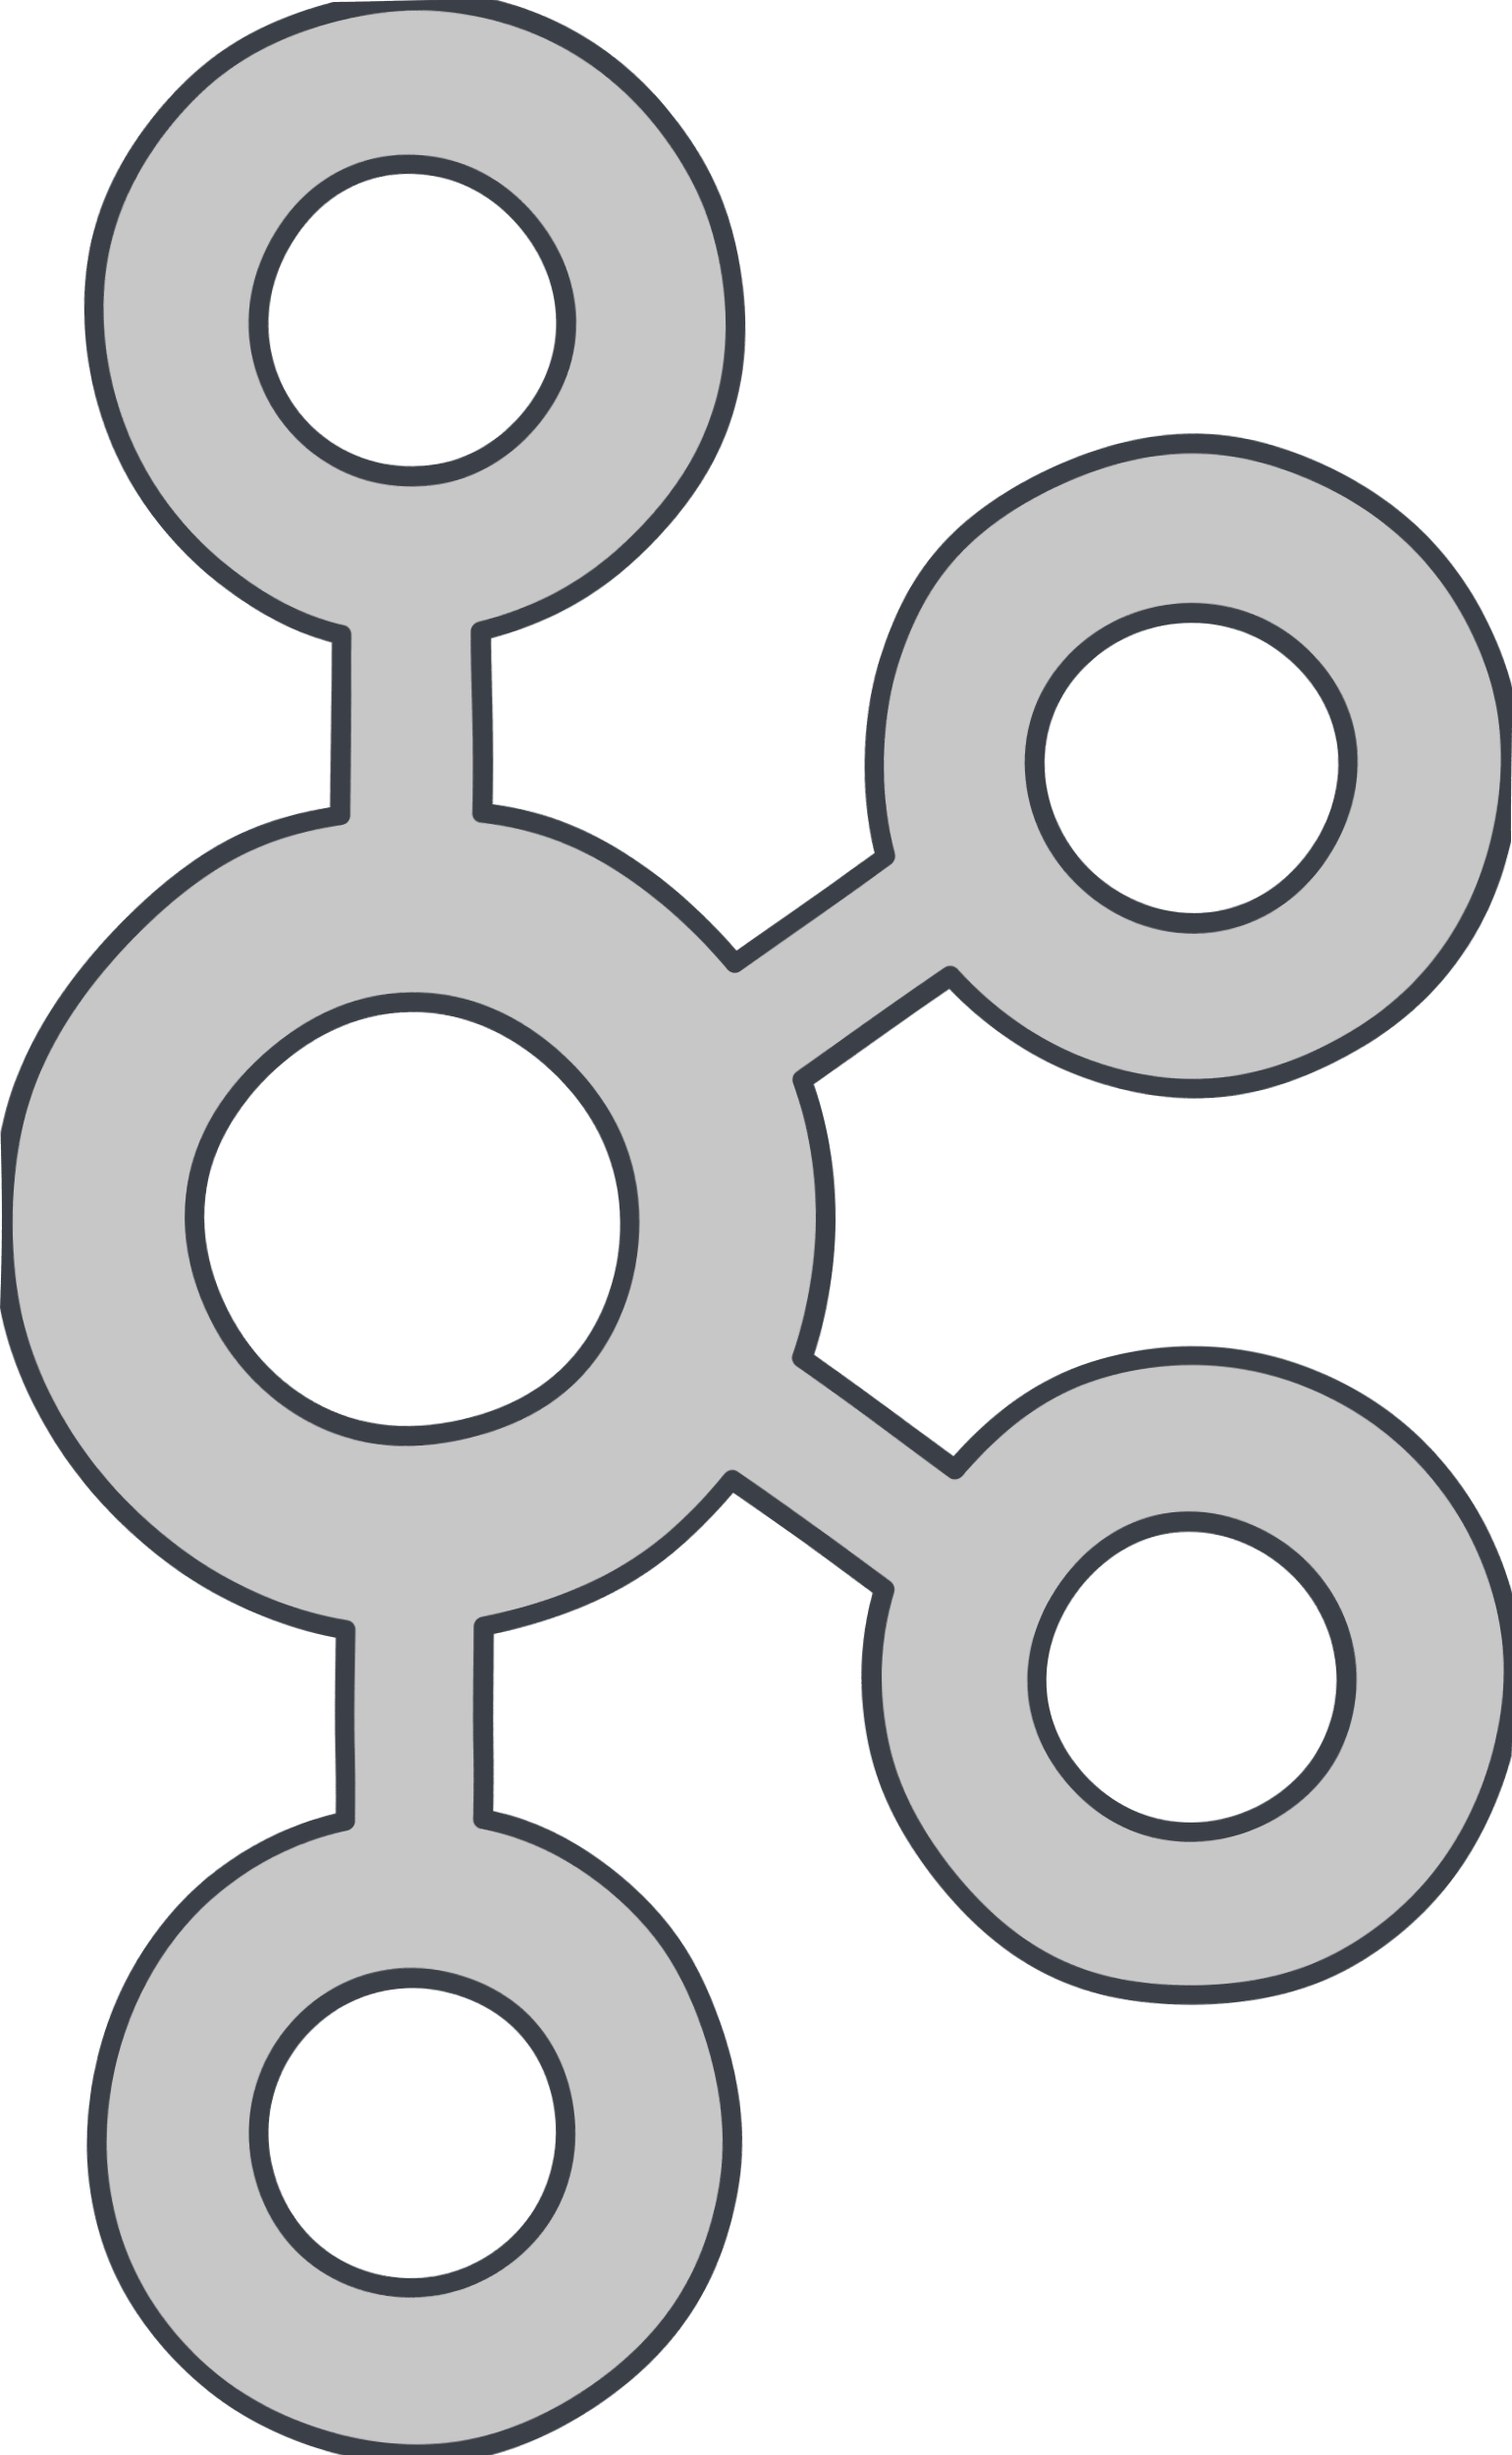
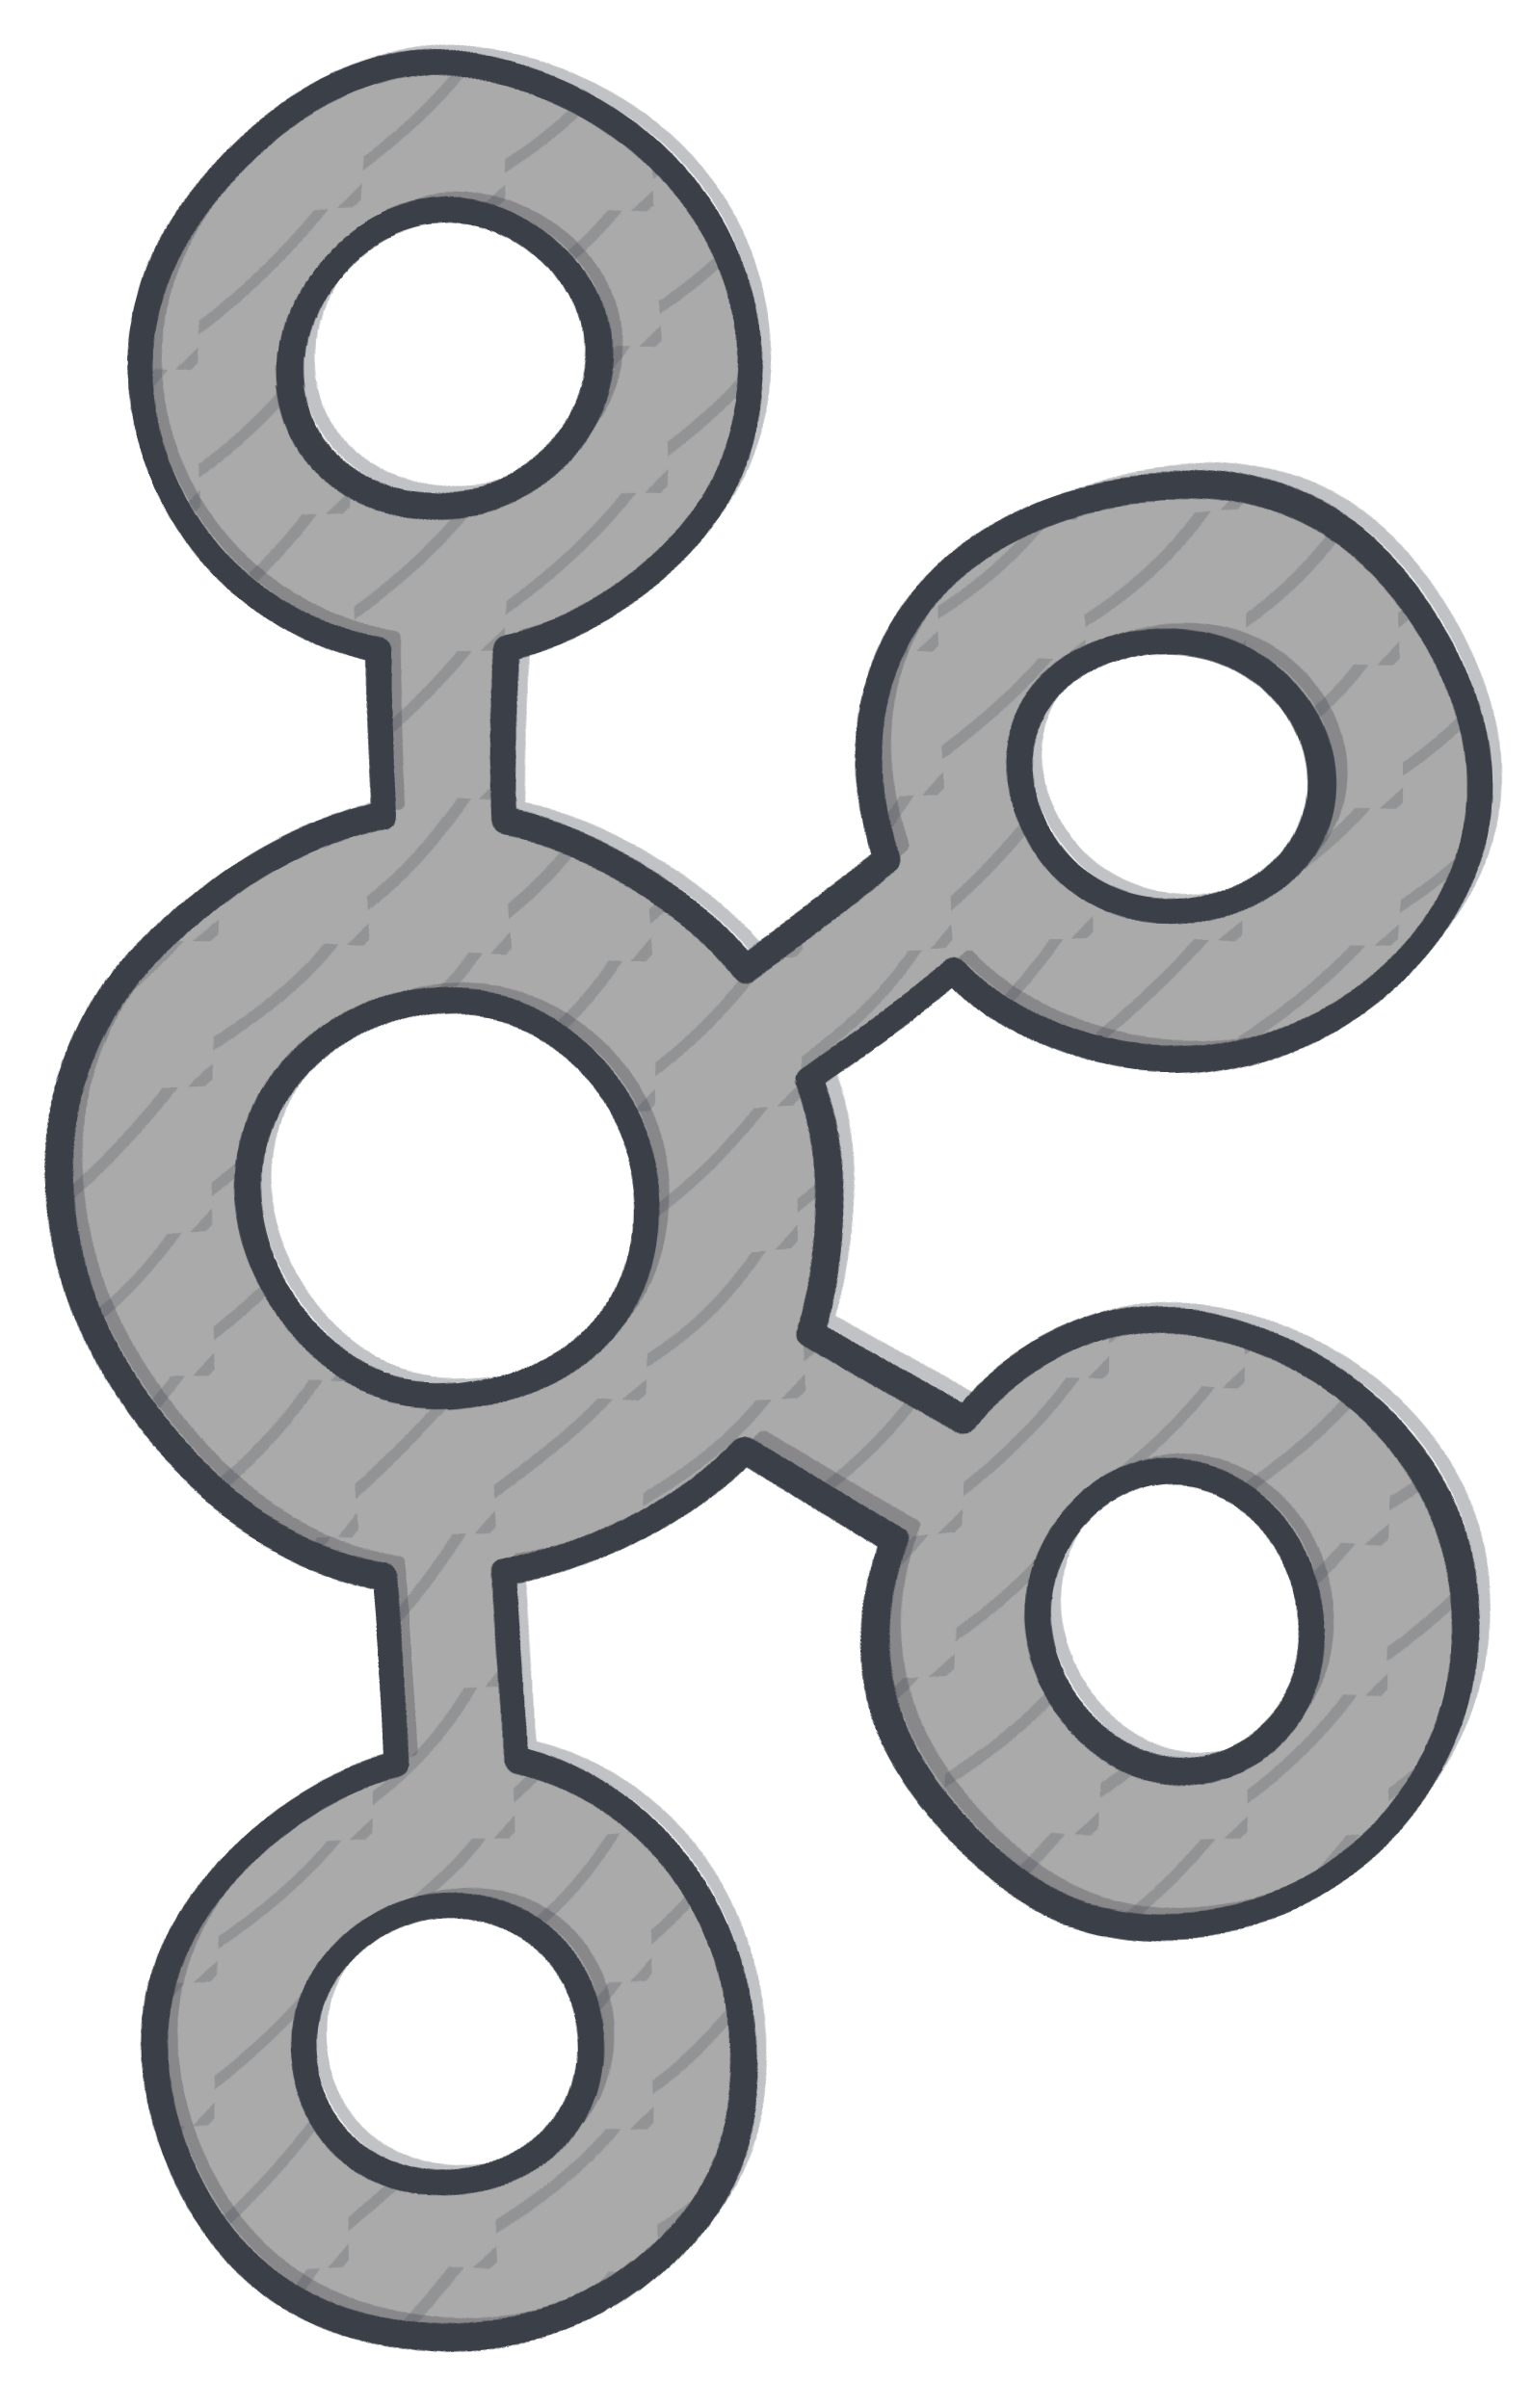
- <svg xmlns="http://www.w3.org/2000/svg" width="154" height="250" viewBox="0 0 256 416" preserveAspectRatio="xMidYMid">
+ <svg xmlns="http://www.w3.org/2000/svg" viewBox="-11.52 -11.52 279.04 439.04" preserveAspectRatio="xMidYMid">
  <defs>
+     <pattern id="pencil-hatch" patternUnits="userSpaceOnUse" width="26.88" height="26.88">
+       <path d="M-5.376 22.848Q12.096 11.558 22.848 -4.032M20.16 30.912L30.912 20.16" fill="none" stroke="#3b4048" stroke-width="2.048" stroke-linecap="round" />
+     </pattern>
    <filter id="pencil" x="-5%" y="-5%" width="110%" height="110%">
-       <feTurbulence type="fractalNoise" baseFrequency="0.027" numOctaves="1" seed="12" result="grain" />
-       <feDisplacementMap in="SourceGraphic" in2="grain" scale="2.56" xChannelSelector="R" yChannelSelector="G" />
+       <feTurbulence type="fractalNoise" baseFrequency="0.014" numOctaves="1" seed="12" result="grain" />
+       <feDisplacementMap in="SourceGraphic" in2="grain" scale="11.52" xChannelSelector="R" yChannelSelector="G" />
    </filter>
  </defs>
  <g filter="url(#pencil)">
-     <path d="M201.816 230.216c-16.186 0-30.697 7.171-40.634 18.461l-25.463-18.026c2.703-7.442 4.255-15.433 4.255-23.797 0-8.219-1.498-16.076-4.112-23.408l25.406-17.835c9.936 11.233 24.409 18.365 40.548 18.365 29.875 0 54.184-24.305 54.184-54.184 0-29.879-24.309-54.184-54.184-54.184-29.875 0-54.184 24.305-54.184 54.184 0 5.348.808 10.505 2.258 15.389l-25.423 17.844c-10.62-13.175-25.911-22.374-43.333-25.182v-30.64c24.544-5.155 43.037-26.962 43.037-53.019C124.171 24.305 99.862 0 69.987 0 40.112 0 15.803 24.305 15.803 54.184c0 25.708 18.014 47.246 42.067 52.769v31.038C25.044 143.753 0 172.401 0 206.854c0 34.621 25.292 63.374 58.355 68.94v32.774c-24.299 5.341-42.552 27.011-42.552 52.894 0 29.879 24.309 54.184 54.184 54.184 29.875 0 54.184-24.305 54.184-54.184 0-25.883-18.253-47.553-42.552-52.894v-32.775a69.965 69.965 0 0 0 42.6-24.776l25.633 18.143c-1.423 4.84-2.22 9.946-2.22 15.24 0 29.879 24.309 54.184 54.184 54.184 29.875 0 54.184-24.305 54.184-54.184 0-29.879-24.309-54.184-54.184-54.184zm0-126.695c14.487 0 26.27 11.788 26.27 26.271s-11.783 26.27-26.27 26.27-26.27-11.787-26.27-26.27c0-14.483 11.783-26.271 26.27-26.271zm-158.1-49.337c0-14.483 11.784-26.27 26.271-26.27s26.27 11.787 26.27 26.27c0 14.483-11.783 26.27-26.27 26.27s-26.271-11.787-26.271-26.27zm52.541 307.278c0 14.483-11.783 26.27-26.27 26.27s-26.271-11.787-26.271-26.27c0-14.483 11.784-26.27 26.271-26.27s26.27 11.787 26.27 26.27zm-26.272-117.97c-20.205 0-36.642-16.434-36.642-36.638 0-20.205 16.437-36.642 36.642-36.642 20.204 0 36.641 16.437 36.641 36.642 0 20.204-16.437 36.638-36.641 36.638zm131.831 67.179c-14.487 0-26.27-11.788-26.27-26.271s11.783-26.27 26.27-26.27 26.27 11.787 26.27 26.27c0 14.483-11.783 26.271-26.27 26.271z" style="" fill="#c8c7c7" stroke="#3b4048" stroke-width="3.328" stroke-linejoin="round" stroke-linecap="round" />
+     <path d="M201.816 230.216c-16.186 0-30.697 7.171-40.634 18.461l-25.463-18.026c2.703-7.442 4.255-15.433 4.255-23.797 0-8.219-1.498-16.076-4.112-23.408l25.406-17.835c9.936 11.233 24.409 18.365 40.548 18.365 29.875 0 54.184-24.305 54.184-54.184 0-29.879-24.309-54.184-54.184-54.184-29.875 0-54.184 24.305-54.184 54.184 0 5.348.808 10.505 2.258 15.389l-25.423 17.844c-10.62-13.175-25.911-22.374-43.333-25.182v-30.64c24.544-5.155 43.037-26.962 43.037-53.019C124.171 24.305 99.862 0 69.987 0 40.112 0 15.803 24.305 15.803 54.184c0 25.708 18.014 47.246 42.067 52.769v31.038C25.044 143.753 0 172.401 0 206.854c0 34.621 25.292 63.374 58.355 68.94v32.774c-24.299 5.341-42.552 27.011-42.552 52.894 0 29.879 24.309 54.184 54.184 54.184 29.875 0 54.184-24.305 54.184-54.184 0-25.883-18.253-47.553-42.552-52.894v-32.775a69.965 69.965 0 0 0 42.6-24.776l25.633 18.143c-1.423 4.84-2.22 9.946-2.22 15.24 0 29.879 24.309 54.184 54.184 54.184 29.875 0 54.184-24.305 54.184-54.184 0-29.879-24.309-54.184-54.184-54.184zm0-126.695c14.487 0 26.27 11.788 26.27 26.271s-11.783 26.27-26.27 26.27-26.27-11.787-26.27-26.27c0-14.483 11.783-26.271 26.27-26.271zm-158.1-49.337c0-14.483 11.784-26.27 26.271-26.27s26.27 11.787 26.27 26.27c0 14.483-11.783 26.27-26.27 26.27s-26.271-11.787-26.271-26.27zm52.541 307.278c0 14.483-11.783 26.27-26.27 26.27s-26.271-11.787-26.271-26.27c0-14.483 11.784-26.27 26.271-26.27s26.27 11.787 26.27 26.27zm-26.272-117.97c-20.205 0-36.642-16.434-36.642-36.638 0-20.205 16.437-36.642 36.642-36.642 20.204 0 36.641 16.437 36.641 36.642 0 20.204-16.437 36.638-36.641 36.638zm131.831 67.179c-14.487 0-26.27-11.788-26.27-26.271s11.783-26.27 26.27-26.27 26.27 11.787 26.27 26.27c0 14.483-11.783 26.271-26.27 26.271z" style="" fill="#abaaaa" stroke="#3b4048" stroke-width="4.864" stroke-linejoin="round" stroke-linecap="round" />
+     <path d="M201.816 230.216c-16.186 0-30.697 7.171-40.634 18.461l-25.463-18.026c2.703-7.442 4.255-15.433 4.255-23.797 0-8.219-1.498-16.076-4.112-23.408l25.406-17.835c9.936 11.233 24.409 18.365 40.548 18.365 29.875 0 54.184-24.305 54.184-54.184 0-29.879-24.309-54.184-54.184-54.184-29.875 0-54.184 24.305-54.184 54.184 0 5.348.808 10.505 2.258 15.389l-25.423 17.844c-10.62-13.175-25.911-22.374-43.333-25.182v-30.64c24.544-5.155 43.037-26.962 43.037-53.019C124.171 24.305 99.862 0 69.987 0 40.112 0 15.803 24.305 15.803 54.184c0 25.708 18.014 47.246 42.067 52.769v31.038C25.044 143.753 0 172.401 0 206.854c0 34.621 25.292 63.374 58.355 68.94v32.774c-24.299 5.341-42.552 27.011-42.552 52.894 0 29.879 24.309 54.184 54.184 54.184 29.875 0 54.184-24.305 54.184-54.184 0-25.883-18.253-47.553-42.552-52.894v-32.775a69.965 69.965 0 0 0 42.6-24.776l25.633 18.143c-1.423 4.84-2.22 9.946-2.22 15.24 0 29.879 24.309 54.184 54.184 54.184 29.875 0 54.184-24.305 54.184-54.184 0-29.879-24.309-54.184-54.184-54.184zm0-126.695c14.487 0 26.27 11.788 26.27 26.271s-11.783 26.27-26.27 26.27-26.27-11.787-26.27-26.27c0-14.483 11.783-26.271 26.27-26.271zm-158.1-49.337c0-14.483 11.784-26.27 26.271-26.27s26.27 11.787 26.27 26.27c0 14.483-11.783 26.27-26.27 26.27s-26.271-11.787-26.271-26.27zm52.541 307.278c0 14.483-11.783 26.27-26.27 26.27s-26.271-11.787-26.271-26.27c0-14.483 11.784-26.27 26.271-26.27s26.27 11.787 26.27 26.27zm-26.272-117.97c-20.205 0-36.642-16.434-36.642-36.638 0-20.205 16.437-36.642 36.642-36.642 20.204 0 36.641 16.437 36.641 36.642 0 20.204-16.437 36.638-36.641 36.638zm131.831 67.179c-14.487 0-26.27-11.788-26.27-26.271s11.783-26.27 26.27-26.27 26.27 11.787 26.27 26.27c0 14.483-11.783 26.271-26.27 26.271z" style="" fill="url(#pencil-hatch)" stroke="none" stroke-width="4.864" stroke-linejoin="round" stroke-linecap="round" opacity=".22" />
+     <path d="M201.816 230.216c-16.186 0-30.697 7.171-40.634 18.461l-25.463-18.026c2.703-7.442 4.255-15.433 4.255-23.797 0-8.219-1.498-16.076-4.112-23.408l25.406-17.835c9.936 11.233 24.409 18.365 40.548 18.365 29.875 0 54.184-24.305 54.184-54.184 0-29.879-24.309-54.184-54.184-54.184-29.875 0-54.184 24.305-54.184 54.184 0 5.348.808 10.505 2.258 15.389l-25.423 17.844c-10.62-13.175-25.911-22.374-43.333-25.182v-30.64c24.544-5.155 43.037-26.962 43.037-53.019C124.171 24.305 99.862 0 69.987 0 40.112 0 15.803 24.305 15.803 54.184c0 25.708 18.014 47.246 42.067 52.769v31.038C25.044 143.753 0 172.401 0 206.854c0 34.621 25.292 63.374 58.355 68.94v32.774c-24.299 5.341-42.552 27.011-42.552 52.894 0 29.879 24.309 54.184 54.184 54.184 29.875 0 54.184-24.305 54.184-54.184 0-25.883-18.253-47.553-42.552-52.894v-32.775a69.965 69.965 0 0 0 42.6-24.776l25.633 18.143c-1.423 4.84-2.22 9.946-2.22 15.24 0 29.879 24.309 54.184 54.184 54.184 29.875 0 54.184-24.305 54.184-54.184 0-29.879-24.309-54.184-54.184-54.184zm0-126.695c14.487 0 26.27 11.788 26.27 26.271s-11.783 26.27-26.27 26.27-26.27-11.787-26.27-26.27c0-14.483 11.783-26.271 26.27-26.271zm-158.1-49.337c0-14.483 11.784-26.27 26.271-26.27s26.27 11.787 26.27 26.27c0 14.483-11.783 26.27-26.27 26.27s-26.271-11.787-26.271-26.27zm52.541 307.278c0 14.483-11.783 26.27-26.27 26.27s-26.271-11.787-26.271-26.27c0-14.483 11.784-26.27 26.271-26.27s26.27 11.787 26.27 26.27zm-26.272-117.97c-20.205 0-36.642-16.434-36.642-36.638 0-20.205 16.437-36.642 36.642-36.642 20.204 0 36.641 16.437 36.641 36.642 0 20.204-16.437 36.638-36.641 36.638zm131.831 67.179c-14.487 0-26.27-11.788-26.27-26.271s11.783-26.27 26.27-26.27 26.27 11.787 26.27 26.27c0 14.483-11.783 26.271-26.27 26.271z" style="" fill="none" stroke="#3b4048" stroke-width="2.304" stroke-linejoin="round" stroke-linecap="round" opacity=".32" transform=" translate(3.072 -2.304)" />
  </g>
</svg>
